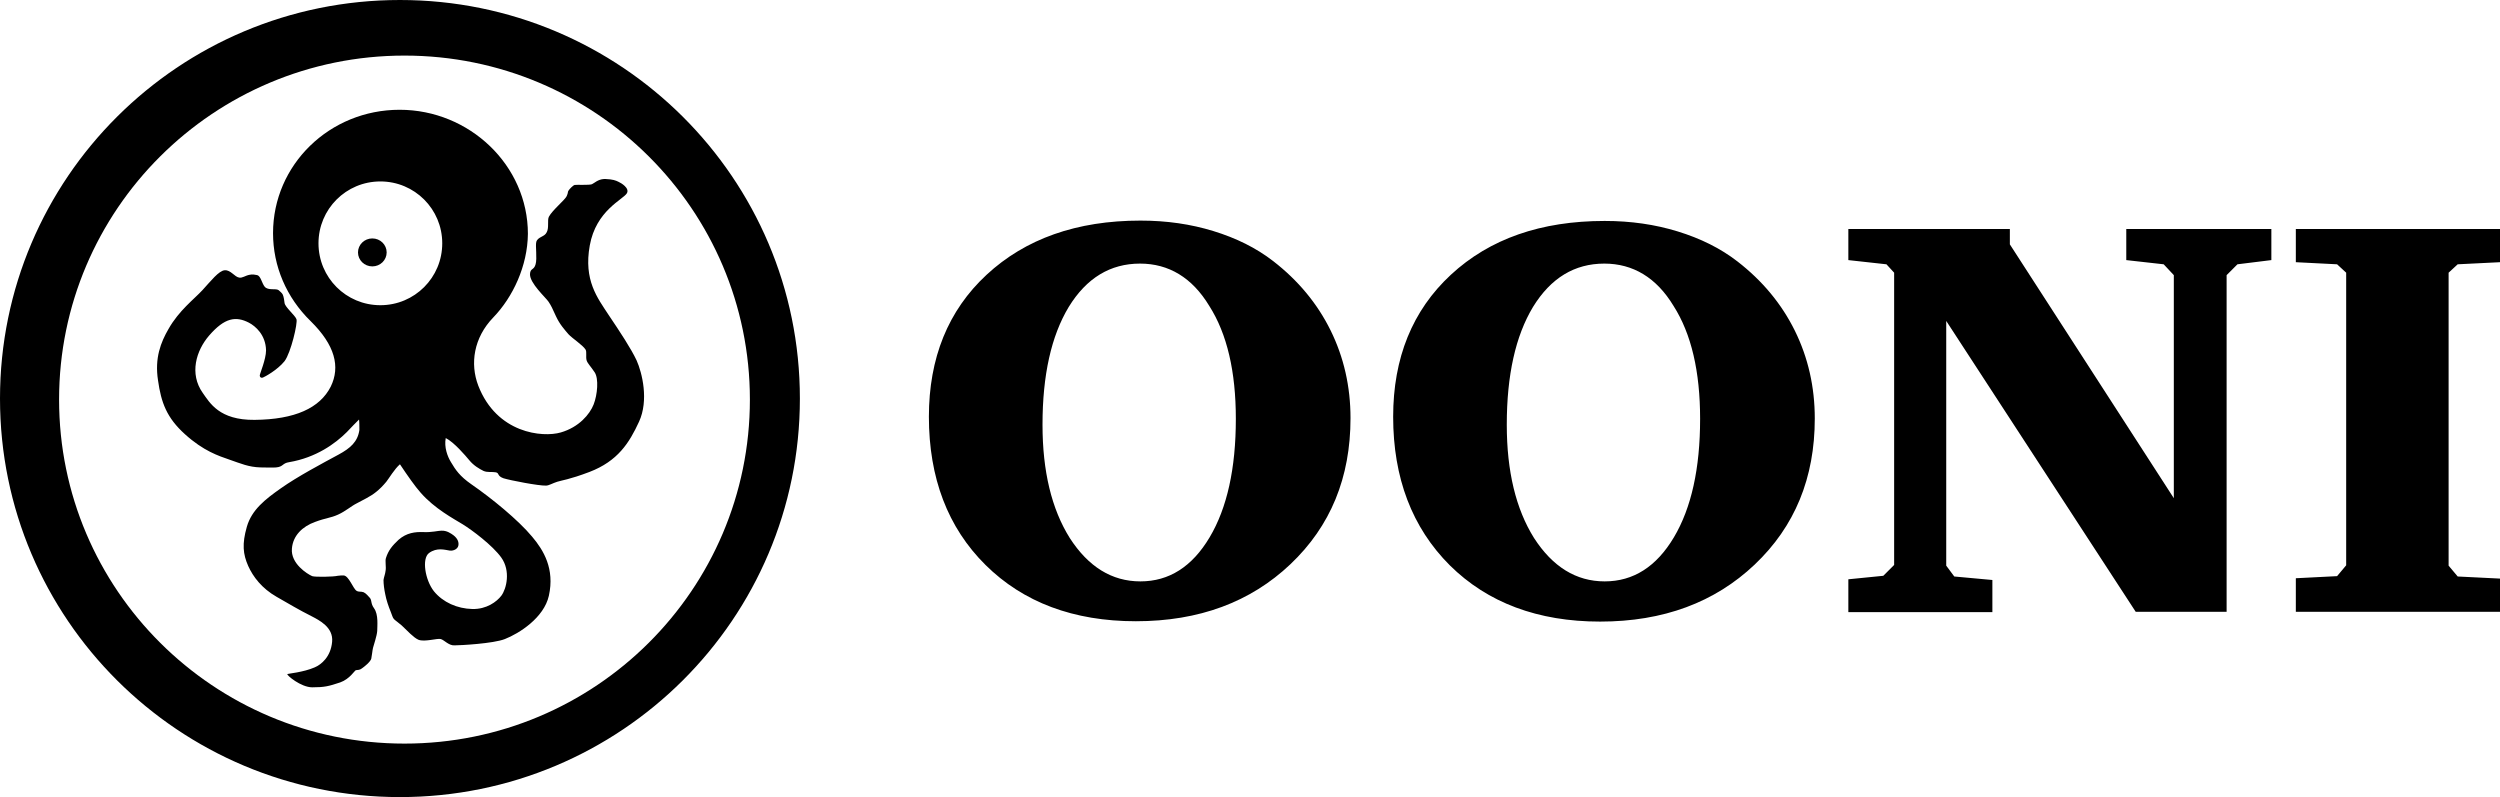
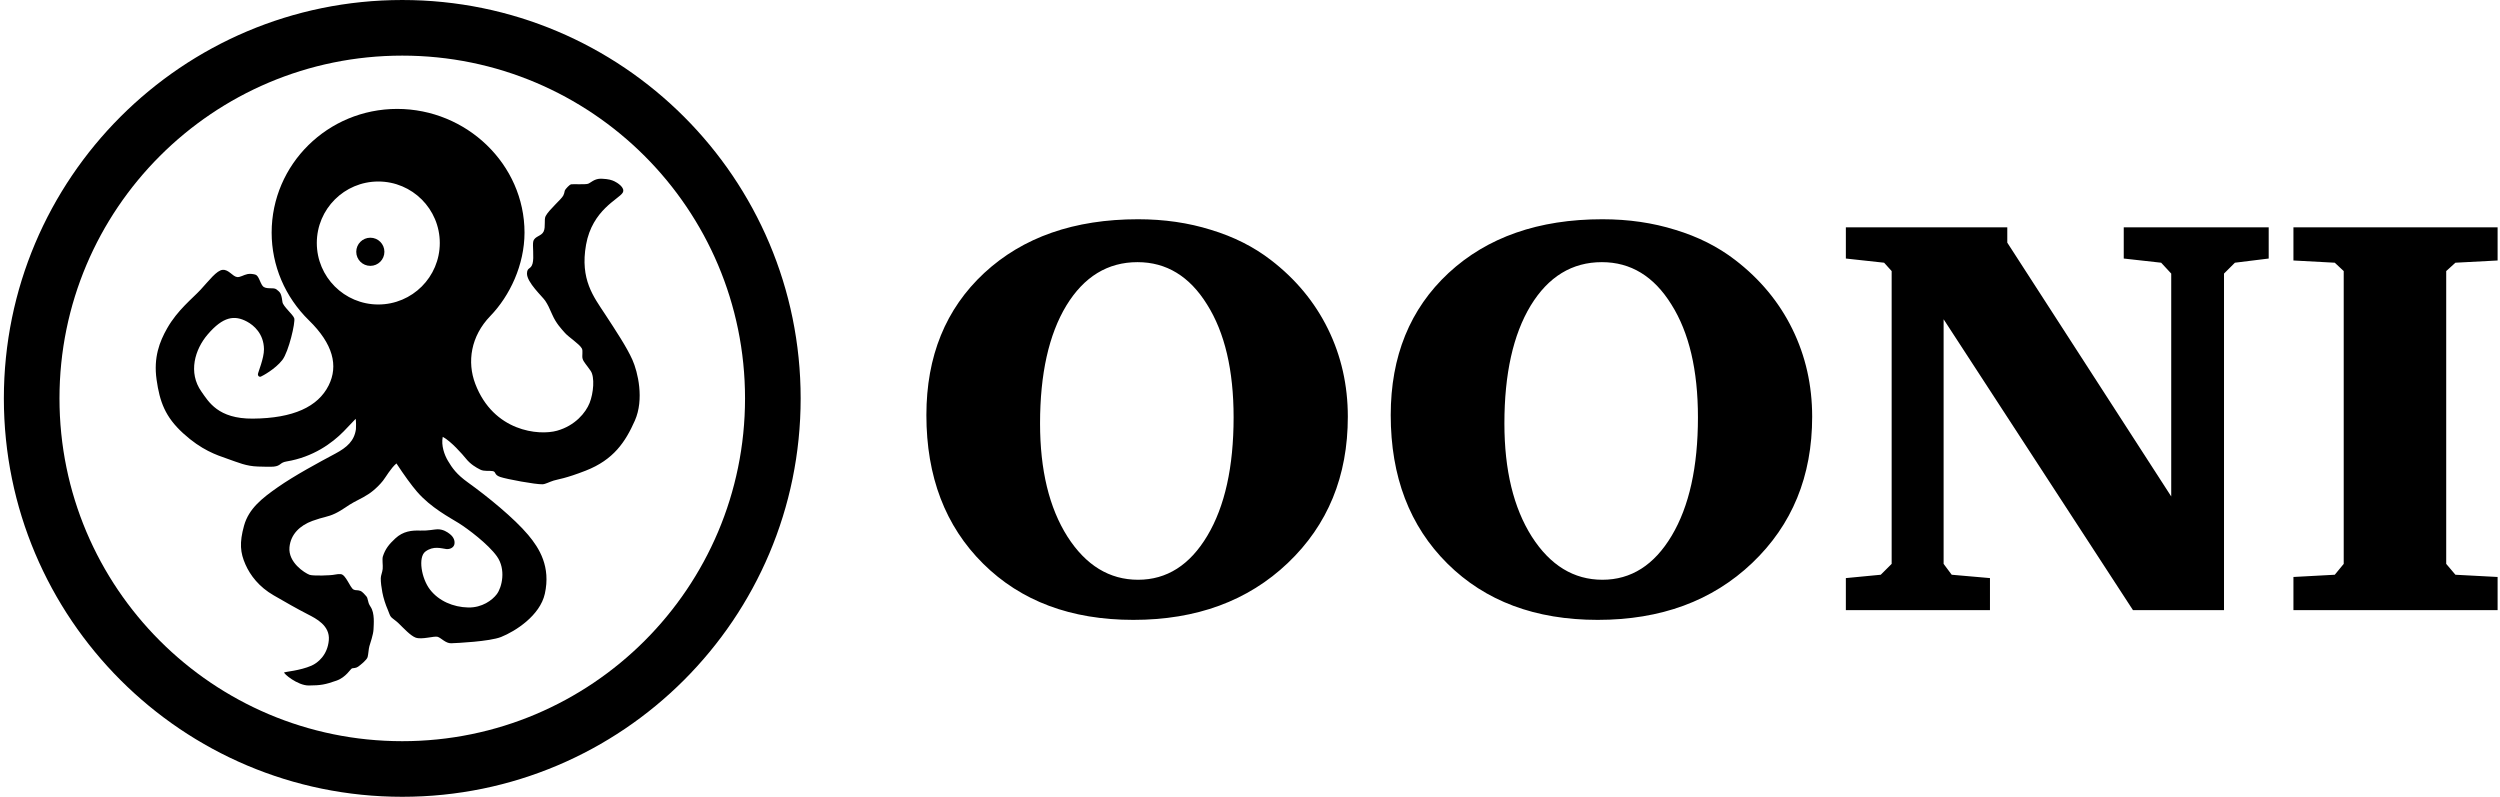
- <svg xmlns="http://www.w3.org/2000/svg" version="1.1" x="0px" y="0px" viewBox="0 0 715.1 227.9" enable-background="new 0 0 715.1 227.9" xml:space="preserve">
+ <svg xmlns="http://www.w3.org/2000/svg" version="1.1" x="0px" y="0px" viewBox="0 0 715.114 227.923" enable-background="new 0 0 715.114 227.923" xml:space="preserve">
  <g id="Layer_1">
</g>
  <g id="Logo">
    <g>
-       <g id="Page-1_10_">
-         <g id="Wordmark-Horizontal_10_">
-           <g id="Logo-wordmark-HORIZ_10_" transform="translate(1, 1)">
-             <g>
-               <g>
-                 <g>
-                   <path d="M113.4-1C50.2-1-1,50-1,113s51.2,114,114.4,114s114.4-51,114.4-114S176.6-1,113.4-1z M114.7,211.7          c-54.6,0-98.8-44.1-98.8-98.4s44.2-98.4,98.8-98.4s98.8,44.1,98.8,98.4S169.3,211.7,114.7,211.7z" />
-                 </g>
-               </g>
-               <g>
-                 <g>
-                   <path d="M173.1,89.1c-3.2-4.9-7.2-9.9-5.4-19.9c1.8-10,9.5-13.1,10.6-14.9c0.9-1.5-1.7-3-2.4-3.3c-0.8-0.4-1.6-0.7-3.7-0.8          c-0.1,0-0.3,0-0.4,0c-1.8,0.1-2.8,1.2-3.5,1.5c-0.8,0.3-4.4,0.1-4.9,0.2c-0.5,0.1-1.5,1.2-1.7,1.5c-0.4,0.5-0.1,0.6-0.6,1.7          c-0.5,1.1-4.1,4-5.1,5.9c-0.5,1,0.1,3.1-0.6,4.4c-0.6,1.4-2.6,1.3-3,2.8c-0.3,1.1,0.3,4.7-0.2,6.4c-0.5,1.8-1.5,1-1.6,2.8          c-0.1,2.6,4.5,6.7,5.3,7.9c0.8,1.2,1.1,1.9,2.1,4.1c1.1,2.4,2.5,3.9,3.6,5.2c1.1,1.2,4.1,3.1,4.9,4.4c0.4,0.7,0,2.1,0.3,3.1          c0.3,0.9,1.1,1.6,2.3,3.4c1.2,1.8,0.8,6.4-0.3,9.2c-1.1,2.8-4.2,6.5-9.4,8c-5.2,1.5-18.3,0.3-23.6-13.4          c-2.4-6.3-1.3-13.7,4.3-19.5c5.6-5.8,9.8-14.7,9.9-23.9c0-19.6-16.7-35.5-36.7-35.5S77.1,46.1,77.1,65.7          c0,9.4,3.8,18.4,10.8,25.2c6.9,6.8,8.5,13,5.7,18.7c-3.1,6.1-10.2,9.4-21.8,9.5c-10.1,0.1-12.8-4.9-14.8-7.7          c-3.9-5.5-1.9-12.1,1.8-16.4c4.5-5.2,7.7-5.6,11.4-3.7c1.9,1,4.8,3.5,4.9,7.9c0,2.6-1.8,6.7-1.8,7.2s0.4,0.8,0.9,0.6          c0.5-0.2,4.1-2.1,6.2-4.7c1.8-2.4,3.8-10.9,3.4-12c-0.4-1.1-3.2-3.4-3.4-4.6c-0.1-0.7-0.2-1.7-0.5-2.4          c-0.2-0.5-0.9-1-1.2-1.3c-0.8-0.6-3,0.2-4-1c-0.8-1-1.1-3-2.1-3.3c-0.5-0.1-1.4-0.3-2.2-0.1c-1.2,0.2-2.1,1-3,0.8          c-1.3-0.2-2.4-2.2-4.1-2.1c-1.7,0.1-4,3.1-6.4,5.7c-2.4,2.6-6.7,5.8-9.7,11.1c-2.2,3.8-4,8.3-3,14.7          c0.9,6.4,2.5,10.7,7.7,15.4c5.3,4.8,9.6,6.2,12.8,7.3c3.2,1.1,5.4,2.1,8.8,2.2c1.2,0,3.7,0.1,4.5,0c2.1-0.2,1.7-1.2,3.7-1.5          c7.7-1.3,13.2-5.3,16.5-8.6c0.8-0.9,3.1-3.2,3.5-3.6c0.1,0.6,0.1,2.5,0.1,3c-0.5,3.4-2.6,5.2-5.9,7          c-4.8,2.6-11.8,6.3-16.6,9.7c-4.4,3.1-8.3,6.1-9.7,11c-1.4,4.9-1.1,7.8,0.4,11.2c1.4,3.1,3.9,6.4,8.1,8.8          c3.5,2,6.5,3.8,9.9,5.5c2.3,1.2,6.4,3.2,6,7.4c-0.4,4.3-3.1,6.5-5,7.3c-3.2,1.4-7.7,1.8-7.8,1.9c-0.3,0.3,3.9,3.8,7.1,3.8          c3.5,0,4.7-0.3,8-1.4c2.8-1,4.1-3.4,4.5-3.5c0.5-0.1,1.1,0,1.7-0.5c0.6-0.4,2.5-1.9,2.7-2.8c0.2-0.9,0.3-2.3,0.5-3.1          c0.2-0.8,1.1-3.4,1.2-4.8c0-1.4,0.4-4.7-0.9-6.5c-1.1-1.5-0.5-2.4-1.4-3.2c-0.1-0.1-0.9-1.1-1.6-1.4c-0.9-0.3-1.3,0-2-0.4          c-1-0.6-2.2-4.3-3.7-4.4c-0.5,0-1.1,0-1.7,0.1c-1.2,0.3-6.4,0.4-7.3,0.1c-1.4-0.6-6.2-3.6-5.8-7.9c0.3-3.7,3-6.3,6.6-7.6          c3.2-1.2,4.4-1.1,6.6-2.1c2.2-1,3.7-2.4,5.3-3.2c1.6-0.9,3.9-1.9,5.6-3.3c1-0.8,1.9-1.7,2.9-2.9c0.8-1,2.3-3.6,3.9-5          c2.2,3.3,4.3,6.3,5.9,8.1c4,4.6,9.5,7.5,12.1,9.1c2.6,1.6,8.5,6,11,9.5c2.7,3.8,1.5,8.9,0,10.9c-1.3,1.7-4.2,3.9-8.3,3.8          c-4.3-0.1-8.4-1.9-11-5.1c-2.5-3.2-3.5-9.3-1.4-10.9c2.3-1.7,4.6-0.9,6-0.7c1.1,0.1,2.2-0.5,2.4-1.4c0.2-0.9-0.1-2-1.4-3          c-0.7-0.5-1.9-1.4-3.5-1.3c-0.9,0-2.6,0.5-5,0.4c-2.5-0.1-4.9,0.2-7.2,2.2c-1.8,1.7-2.9,3-3.6,5.2c-0.3,0.8,0.1,2.6-0.1,3.6          c-0.1,1-0.5,1.9-0.6,2.7c0,1.2,0.2,2.7,0.5,4.1c0.3,1.6,0.9,3.4,1.6,5.1c0.3,0.7,0.5,1.6,0.9,2c0.5,0.5,1.3,1,2.2,1.8          c1.6,1.5,3.4,3.5,4.8,4.1c1.8,0.7,5.4-0.5,6.4-0.2c1,0.3,2.3,1.9,3.9,1.8c1.6,0,11.1-0.5,14.4-1.8          c4.1-1.6,11.2-6.1,12.6-12.4c1.7-7.7-1.5-13-4.8-16.9c-4-4.8-11.6-11-17.4-15c-3.3-2.3-4.5-4.1-5.8-6.3          c-1-1.6-2-4.3-1.5-6.9c2.4,1.2,5.7,5.1,6.7,6.3c1.3,1.6,2.9,2.5,4.1,3.1c1.1,0.5,2.5,0.2,3.5,0.4c1.1,0.2,0.3,1,2.2,1.7          c1.9,0.6,10.2,2.2,12.2,2.1c0.8,0,1.9-0.7,3.2-1.1c1.2-0.4,3.4-0.6,9.2-2.8c8.1-3.1,11.4-8.3,14.2-14.4s0.9-13.9-0.7-17.5          C179.5,98.7,176.4,94,173.1,89.1z M107.8,86.3c-9.8,0-17.7-7.9-17.7-17.7c0-9.8,7.9-17.7,17.7-17.7s17.7,7.9,17.7,17.7          C125.5,78.4,117.6,86.3,107.8,86.3z" />
-                 </g>
-               </g>
-               <g>
-                 <g>
-                   <ellipse cx="105.5" cy="71.2" rx="4.1" ry="4" />
-                 </g>
-               </g>
-             </g>
-             <g id="Wordmark_10_" transform="translate(206, 68)">
-               <g id="Fill-10_10_">
-                 <g>
-                   <path d="M58.7,50.2c0-16.8,5.5-30.4,16.5-40.6C86.3-0.7,101-5.9,119.2-5.9c7.5,0,14.4,1,20.9,3c6.5,2,12.2,4.8,17.1,8.6          c7.1,5.5,12.6,12.1,16.4,19.8c3.8,7.7,5.7,16.1,5.7,25.1c0,17-5.7,30.9-17.2,41.8c-11.4,10.8-26.1,16.3-44.2,16.3          c-17.8,0-32.2-5.4-43-16.1C64.1,81.9,58.7,67.7,58.7,50.2L58.7,50.2z M119.1,6.4c-8.5,0-15.3,4.1-20.4,12.4          c-5,8.3-7.5,19.5-7.5,33.7c0,13.3,2.6,24.1,7.8,32.4c5.3,8.2,12,12.4,20.2,12.4S134,93.1,139,84.7c5-8.4,7.5-19.7,7.5-33.9          c0-13.5-2.5-24.3-7.6-32.3C134,10.4,127.3,6.4,119.1,6.4L119.1,6.4z M191.5,50.2c0-16.8,5.5-30.4,16.5-40.6          c11.1-10.3,25.8-15.4,44-15.4c7.5,0,14.4,1,20.9,3c6.5,2,12.2,4.8,17.1,8.6c7.1,5.5,12.6,12.1,16.4,19.8          c3.8,7.7,5.7,16.1,5.7,25.1c0,17-5.7,30.9-17.2,41.8c-11.4,10.8-26.1,16.3-44.2,16.3c-17.8,0-32.2-5.4-43-16.1          C196.9,81.9,191.5,67.7,191.5,50.2L191.5,50.2z M251.9,6.4c-8.5,0-15.3,4.1-20.4,12.4c-5,8.3-7.5,19.5-7.5,33.7          c0,13.3,2.6,24.1,7.8,32.4c5.3,8.2,12,12.4,20.2,12.4c8.2,0,14.8-4.2,19.8-12.6c5-8.4,7.5-19.7,7.5-33.9          c0-13.5-2.5-24.3-7.6-32.3C266.8,10.4,260.1,6.4,251.9,6.4L251.9,6.4z M321.7,105.9v-9.2l10-1l3.1-3.1V9l-2.2-2.4l-10.9-1.2          v-8.9h46.2v4.4l46.9,72.6V9.7l-2.9-3.1l-10.7-1.2v-8.9h41.5v8.9L433,6.6l-3.1,3.1v96.3h-26l-54.2-83.2v70l2.3,3.1l10.9,1          v9.2H321.7z M449.7,105.9v-9.5l11.8-0.6l2.6-3.1V9l-2.6-2.4l-11.8-0.6v-9.5h58.4v9.5L496,6.6L493.4,9v83.8l2.6,3.1l12.1,0.6          v9.5H449.7z" />
+       <g>
+         <g id="Page-1_10_">
+           <g id="Wordmark-Horizontal_10_">
+             <g id="Logo-wordmark-HORIZ_10_" transform="translate(1, 1)">
+               <g id="Wordmark_10_" transform="translate(206, 68)">
+                 <g id="Fill-10_10_">
+                   <g>
+                     <path d="M57.989,49.739c0-16.843,5.511-30.388,16.536-40.643c11.078-10.254,25.75-15.38,44.02-15.38           c7.456,0,14.405,1.008,20.851,3.028c6.496,1.965,12.196,4.834,17.096,8.606c7.136,5.473,12.594,12.061,16.378,19.765           c3.781,7.704,5.67,16.071,5.67,25.102c0,17.001-5.725,30.949-17.176,41.839c-11.395,10.84-26.123,16.257-44.176,16.257           c-17.844,0-32.168-5.365-42.982-16.096C63.394,81.485,57.989,67.326,57.989,49.739L57.989,49.739z M118.384,5.988           c-8.521,0-15.312,4.143-20.37,12.433c-5.008,8.287-7.511,19.524-7.511,33.708c0,13.337,2.61,24.122,7.831,32.356           c5.272,8.234,12.01,12.352,20.211,12.352s14.806-4.196,19.811-12.591c5.008-8.395,7.511-19.684,7.511-33.869           c0-13.496-2.531-24.252-7.589-32.276C133.27,10.026,126.641,5.988,118.384,5.988L118.384,5.988z M190.811,49.739           c0-16.843,5.514-30.388,16.536-40.643c11.078-10.254,25.753-15.38,44.02-15.38c7.456,0,14.405,1.008,20.851,3.028           c6.496,1.965,12.196,4.834,17.096,8.606c7.136,5.473,12.597,12.061,16.378,19.765s5.672,16.071,5.672,25.102           c0,17.001-5.725,30.949-17.176,41.839c-11.398,10.84-26.123,16.257-44.178,16.257c-17.841,0-32.168-5.365-42.979-16.096           C196.217,81.485,190.811,67.326,190.811,49.739L190.811,49.739z M251.209,5.988c-8.521,0-15.312,4.143-20.373,12.433           c-5.008,8.287-7.509,19.524-7.509,33.708c0,13.337,2.61,24.122,7.829,32.356c5.272,8.234,12.01,12.352,20.211,12.352           s14.806-4.196,19.813-12.591c5.005-8.395,7.509-19.684,7.509-33.869c0-13.496-2.529-24.252-7.589-32.276           C266.093,10.026,259.463,5.988,251.209,5.988L251.209,5.988z M320.999,105.524V96.36l9.985-0.957l3.116-3.108V8.539           l-2.156-2.392l-10.944-1.194v-8.928h46.176V0.41l46.894,72.599V9.255l-2.877-3.108l-10.705-1.194v-8.928h41.463v8.928           l-9.667,1.194l-3.116,3.108v96.269h-26.043l-54.163-83.198v69.968l2.315,3.108l10.944,0.957v9.164H320.999z            M449.028,105.524v-9.483l11.824-0.638l2.557-3.108V8.539l-2.557-2.392l-11.824-0.636v-9.485h58.4v9.485l-12.065,0.636           l-2.635,2.392v83.756l2.635,3.108l12.065,0.638v9.483H449.028z" />
+                   </g>
                </g>
              </g>
            </g>
          </g>
        </g>
      </g>
+       <path d="M115.064,0.001c-62.938,0-113.96,51.022-113.96,113.96c0,62.938,51.022,113.96,113.96,113.96    c62.938,0,113.96-51.022,113.96-113.96C229.024,51.023,178.002,0.001,115.064,0.001z M115.064,212.012    c-54.151,0-98.05-43.9-98.05-98.051c0-54.152,43.899-98.051,98.05-98.051c54.151,0,98.05,43.899,98.05,98.051    C213.114,168.112,169.215,212.012,115.064,212.012z" />
+       <path d="M180.89,102.907c-1.577-3.536-4.671-8.229-7.856-13.097c-3.185-4.868-7.175-9.837-5.396-19.814s9.395-13.037,10.478-14.87    c0.866-1.468-1.711-2.953-2.353-3.259c-0.779-0.369-1.627-0.658-3.674-0.748c-0.127-0.006-0.252-0.007-0.372-0.002    c-1.804,0.065-2.765,1.197-3.508,1.446c-0.806,0.27-4.339,0.056-4.828,0.158c-0.535,0.112-1.474,1.243-1.675,1.531    c-0.351,0.507-0.081,0.633-0.58,1.68c-0.501,1.046-4.071,4.023-5.048,5.879c-0.523,0.994,0.064,3.05-0.574,4.415    c-0.636,1.365-2.547,1.298-2.954,2.794c-0.299,1.101,0.272,4.638-0.209,6.364c-0.499,1.788-1.534,0.982-1.599,2.806    c-0.091,2.57,4.452,6.667,5.226,7.85c0.774,1.184,1.084,1.88,2.041,4.042c1.066,2.412,2.503,3.915,3.584,5.141    c1.081,1.225,4.056,3.103,4.825,4.417c0.427,0.731-0.038,2.126,0.251,3.041c0.272,0.865,1.054,1.622,2.282,3.397    c1.228,1.774,0.817,6.391-0.294,9.181c-1.111,2.792-4.138,6.49-9.316,7.944c-5.178,1.453-18.179,0.264-23.386-13.397    c-2.394-6.283-1.295-13.634,4.3-19.417c5.594-5.783,9.767-14.628,9.781-23.842c0-19.547-16.591-35.394-36.423-35.394    C93.78,31.154,77.703,47,77.703,66.547c0.008,9.38,3.794,18.375,10.682,25.1c6.889,6.725,8.445,12.975,5.621,18.61    c-3.056,6.097-10.101,9.392-21.68,9.489c-9.979,0.084-12.679-4.872-14.702-7.72c-3.882-5.461-1.872-12.087,1.769-16.341    c4.422-5.168,7.687-5.614,11.277-3.681c1.927,1.038,4.774,3.456,4.839,7.863c0.038,2.625-1.738,6.691-1.738,7.206    c0,0.515,0.419,0.836,0.869,0.643c0.451-0.193,4.066-2.107,6.112-4.729c1.831-2.346,3.796-10.873,3.41-11.967    c-0.386-1.093-3.168-3.368-3.361-4.591c-0.115-0.726-0.2-1.655-0.542-2.417c-0.234-0.52-0.873-0.998-1.212-1.259    c-0.836-0.645-3.024,0.161-3.925-0.966c-0.772-0.965-1.094-2.992-2.123-3.249c-0.468-0.118-1.367-0.306-2.189-0.138    c-1.182,0.241-2.07,0.954-2.99,0.846c-1.285-0.15-2.381-2.188-4.118-2.058c-1.728,0.127-3.924,3.088-6.305,5.661    c-2.381,2.574-6.607,5.824-9.586,11.066c-2.16,3.801-3.925,8.3-3.024,14.669c0.901,6.37,2.47,10.662,7.592,15.344    c5.269,4.816,9.522,6.209,12.674,7.303c3.153,1.093,5.34,2.114,8.75,2.22c1.175,0.036,3.678,0.114,4.508,0.024    c2.101-0.225,1.674-1.15,3.631-1.473c7.623-1.254,13.051-5.234,16.351-8.594c0.84-0.855,3.042-3.206,3.453-3.612    c0.103,0.585,0.134,2.465,0.068,2.953c-0.457,3.347-2.545,5.22-5.892,7.005c-4.777,2.547-11.713,6.292-16.469,9.62    c-4.399,3.081-8.28,6.074-9.644,10.988c-1.365,4.913-1.091,7.733,0.41,11.123c1.37,3.092,3.867,6.392,8.052,8.803    c3.462,1.994,6.492,3.748,9.832,5.463c2.298,1.18,6.318,3.18,5.955,7.366c-0.369,4.244-3.116,6.489-4.981,7.302    c-3.203,1.397-7.592,1.762-7.78,1.911c-0.331,0.264,3.821,3.773,7.007,3.752c3.479-0.022,4.712-0.256,7.938-1.387    c2.805-0.983,4.027-3.435,4.482-3.526c0.455-0.091,1.12-0.037,1.729-0.479c0.593-0.431,2.479-1.889,2.706-2.752    c0.228-0.865,0.274-2.32,0.501-3.094c0.228-0.774,1.137-3.388,1.183-4.799c0.046-1.411,0.411-4.641-0.853-6.495    c-1.047-1.536-0.501-2.343-1.376-3.173c-0.145-0.138-0.881-1.112-1.553-1.364c-0.87-0.325-1.325-0.041-1.949-0.387    c-0.996-0.554-2.187-4.288-3.625-4.392c-0.525-0.037-1.135-0.006-1.665,0.122c-1.182,0.285-6.359,0.419-7.289,0.061    c-1.439-0.554-6.13-3.549-5.732-7.871c0.343-3.713,2.988-6.24,6.574-7.552c3.202-1.172,4.322-1.069,6.505-2.115    c2.153-1.031,3.663-2.342,5.301-3.206c1.637-0.865,3.855-1.899,5.538-3.31c0.96-0.804,1.922-1.716,2.83-2.859    c0.779-0.977,2.266-3.628,3.854-4.943c2.172,3.321,4.295,6.245,5.862,8.063c3.98,4.617,9.417,7.426,11.964,9.019    c2.547,1.591,8.392,5.973,10.896,9.476c2.685,3.752,1.455,8.893-0.023,10.849c-1.279,1.694-4.185,3.891-8.188,3.8    c-4.282-0.097-8.384-1.855-10.896-5.096c-2.502-3.231-3.477-9.295-1.342-10.895c2.296-1.721,4.545-0.901,5.96-0.729    c1.108,0.135,2.161-0.455,2.343-1.365c0.181-0.91-0.114-2.002-1.342-2.957c-0.652-0.507-1.851-1.347-3.505-1.326    c-0.907,0.011-2.616,0.45-4.934,0.369c-2.461-0.085-4.885,0.178-7.111,2.235c-1.831,1.694-2.882,3.032-3.566,5.154    c-0.261,0.807,0.055,2.542-0.054,3.575c-0.108,1.043-0.539,1.86-0.547,2.663c-0.013,1.193,0.182,2.654,0.454,4.08    c0.303,1.587,0.88,3.421,1.594,5.045c0.292,0.665,0.527,1.575,0.903,1.979c0.456,0.491,1.328,0.999,2.154,1.805    c1.564,1.526,3.378,3.495,4.808,4.061c1.776,0.703,5.368-0.523,6.369-0.205c1,0.318,2.286,1.885,3.832,1.84    c1.548-0.045,11.027-0.491,14.297-1.796c4.086-1.63,11.134-6.121,12.519-12.372c1.708-7.707-1.53-12.98-4.779-16.837    c-4.012-4.762-11.54-10.914-17.219-14.989c-3.253-2.334-4.487-4.109-5.745-6.228c-0.956-1.61-1.969-4.33-1.461-6.826    c2.34,1.225,5.684,5.042,6.662,6.261c1.26,1.567,2.866,2.522,4.108,3.132c1.099,0.541,2.472,0.231,3.518,0.413    c1.046,0.181,0.297,1.038,2.162,1.675c1.866,0.636,10.112,2.161,12.096,2.091c0.811-0.029,1.897-0.657,3.18-1.059    c1.228-0.385,3.329-0.558,9.162-2.836c7.999-3.125,11.36-8.221,14.064-14.315C184.297,114.224,182.466,106.443,180.89,102.907z     M108.211,87.096c-9.714,0-17.589-7.874-17.589-17.588c0-9.715,7.875-17.589,17.589-17.589S125.8,59.792,125.8,69.507    C125.8,79.221,117.925,87.096,108.211,87.096z" />
+       <g>
+         <g>
+           <path d="M105.931,67.996c2.224,0,4.026,1.802,4.026,4.026c0,2.224-1.802,4.026-4.026,4.026c-2.224,0-4.026-1.802-4.026-4.026      C101.905,69.798,103.707,67.996,105.931,67.996" />
+         </g>
+       </g>
    </g>
  </g>
</svg>
